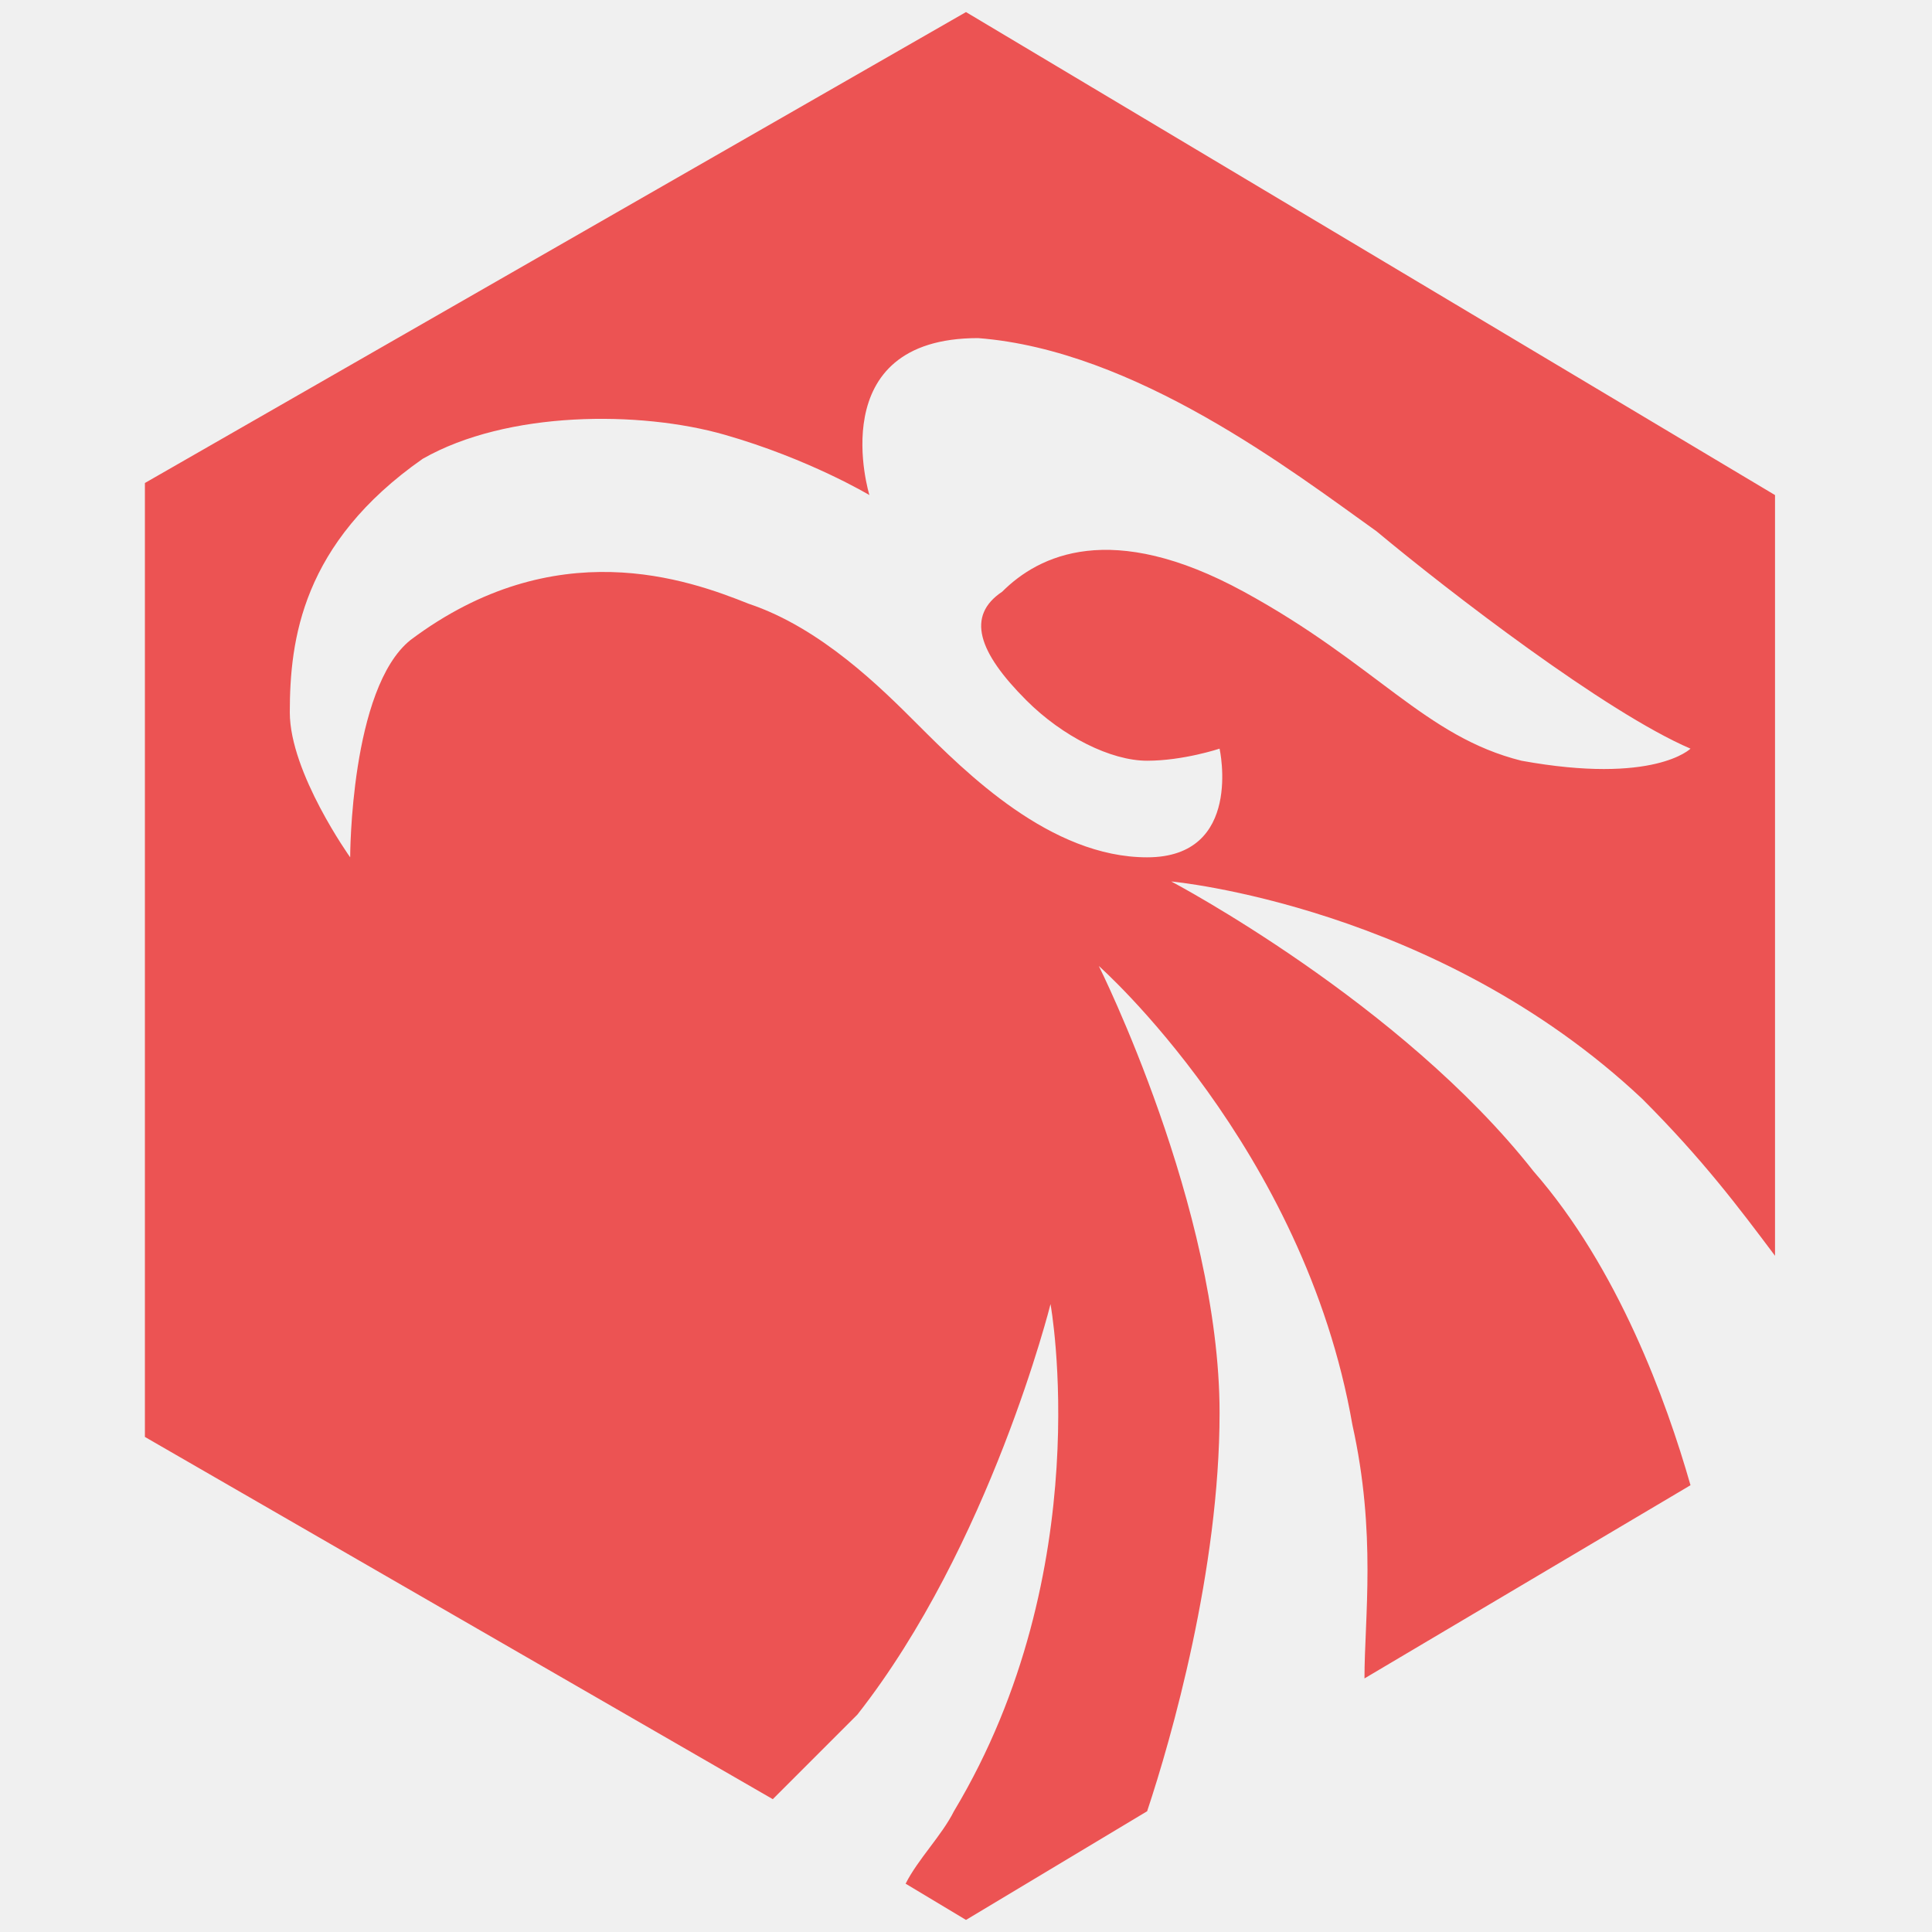
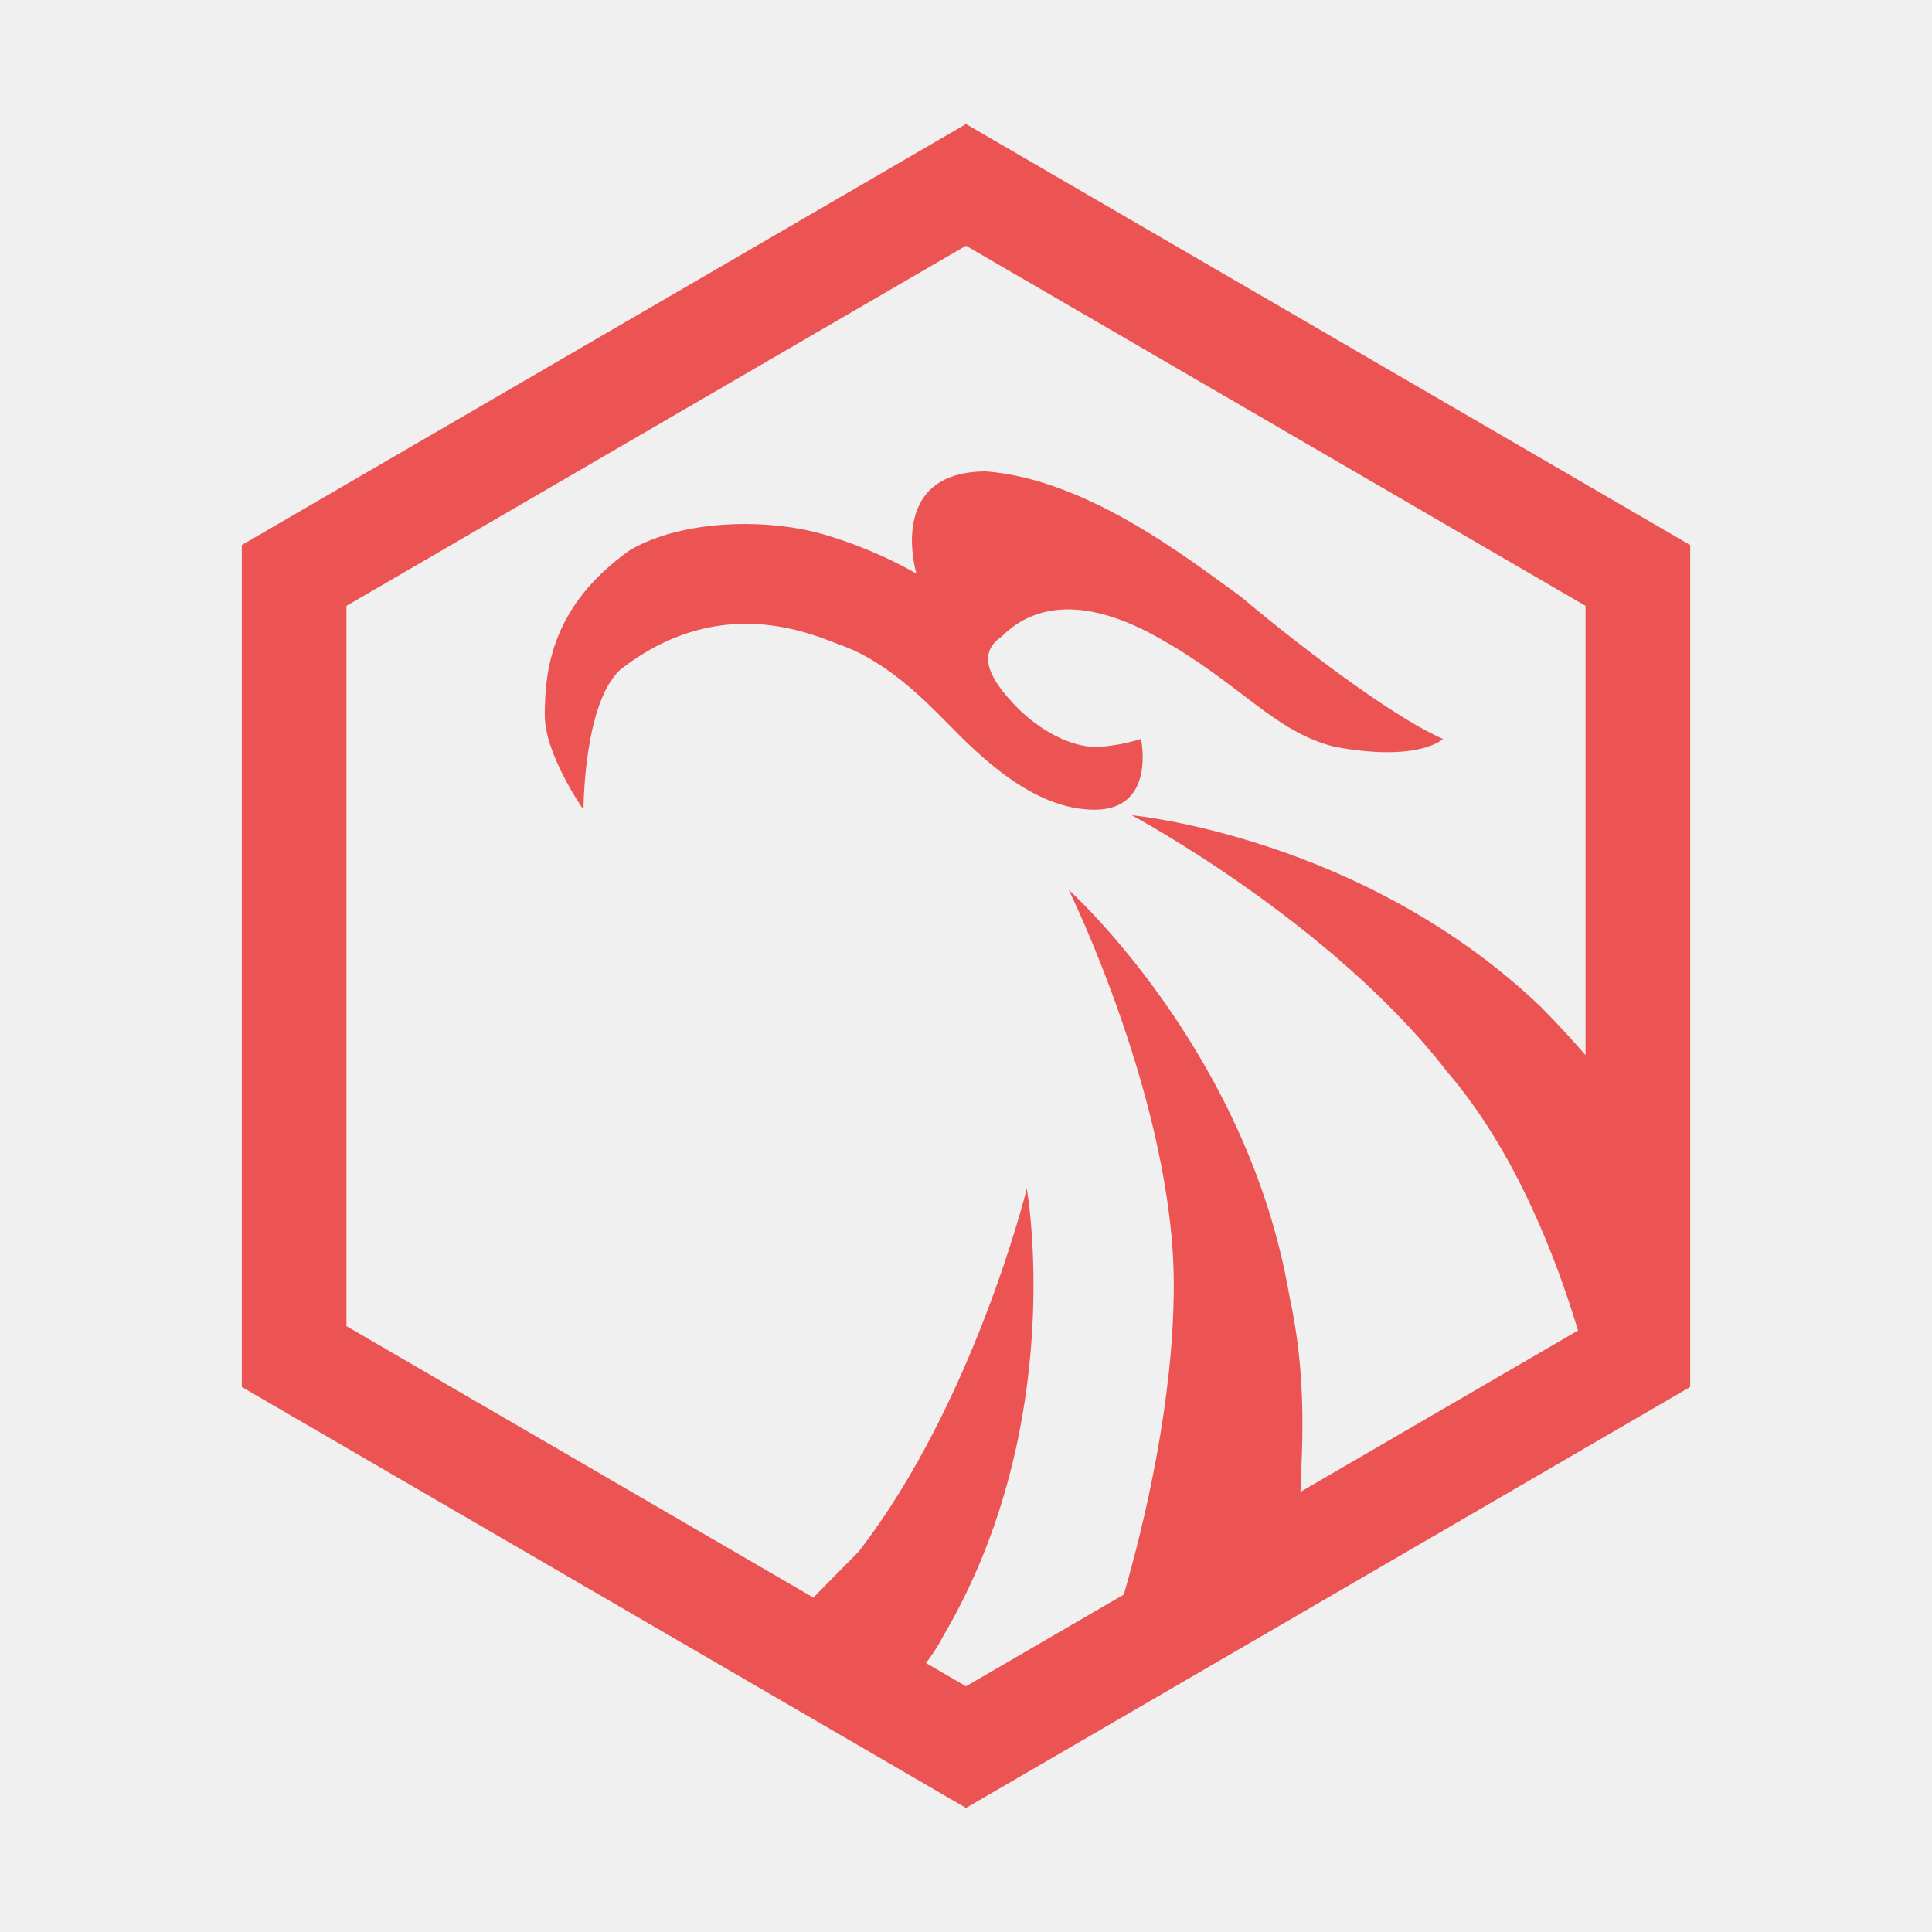
- <svg xmlns="http://www.w3.org/2000/svg" version="1.1" id="图层_1" x="0px" y="0px" viewBox="0 0 16 16" style="enable-background:new 0 0 16 16;" xml:space="preserve">
+ <svg xmlns="http://www.w3.org/2000/svg" version="1.1" id="图层_1" x="0px" y="0px" viewBox="0 0 1024 1024" style="enable-background:new 0 0 1024 1024;" xml:space="preserve">
  <style type="text/css">
- 	.st0{fill:#FFFFFF;}
- 	.st1{fill:#EC5353;}
+ 	.st0{fill:#EC5353;}
+ 	.st1{fill:#FFFFFF;}
	.st2{fill:#616B77;}
</style>
  <g>
-     <path class="st1" d="M6.4,14.9c0.2-0.2,0.5-0.5,0.7-0.7c1.1-1.4,1.6-3.4,1.6-3.4S9.1,13,7.9,15c-0.1,0.2-0.3,0.4-0.4,0.6L8,15.9   L9.5,15c0.2-0.6,0.6-2,0.6-3.3c0-1.7-1-3.7-1-3.7s1.7,1.5,2.1,3.8c0.2,0.9,0.1,1.6,0.1,2.1l2.7-1.6c-0.2-0.7-0.6-1.8-1.3-2.6   c-1.1-1.4-3-2.4-3-2.4s2.2,0.2,3.9,1.8c0.5,0.5,0.8,0.9,1.1,1.3V4.1L8,0.1L1.2,4v7.9L6.4,14.9z M3.5,3.8C4.2,3.4,5.3,3.4,6,3.6   c0.7,0.2,1.2,0.5,1.2,0.5S6.8,2.8,8.1,2.8c1.3,0.1,2.6,1.1,3.3,1.6C12,4.9,13.3,5.9,14,6.2c0,0-0.3,0.3-1.4,0.1   c-0.8-0.2-1.2-0.8-2.3-1.4c-1.1-0.6-1.7-0.3-2,0C8,5.1,8.1,5.4,8.5,5.8c0.3,0.3,0.7,0.5,1,0.5c0.3,0,0.6-0.1,0.6-0.1   s0.2,0.9-0.6,0.9c-0.8,0-1.5-0.7-1.9-1.1C7.3,5.7,6.8,5.2,6.2,5C5.7,4.8,4.6,4.4,3.4,5.3C2.9,5.7,2.9,7.1,2.9,7.1S2.4,6.4,2.4,5.9   C2.4,5.3,2.5,4.5,3.5,3.8z" />
+     <g>
+       <path class="st0" d="M333.885,291.559c28.728-16.68,73.872-16.68,102.6-8.34c28.728,8.34,49.248,20.851,49.248,20.851    s-16.416-54.211,36.936-54.211c53.352,4.17,106.703,45.871,135.431,66.722c24.624,20.851,77.976,62.552,106.703,75.062    c0,0-12.312,12.51-57.456,4.17c-32.832-8.34-49.248-33.361-94.392-58.382s-69.768-12.51-82.08,0    c-12.312,8.34-8.208,20.851,8.208,37.531c12.312,12.51,28.728,20.851,41.04,20.851s24.624-4.17,24.624-4.17    s8.208,37.531-24.624,37.531s-61.56-29.191-77.976-45.871c-12.312-12.51-32.832-33.361-57.456-41.701    c-20.52-8.34-65.664-25.021-114.911,12.51c-20.52,16.68-20.52,75.062-20.52,75.062s-20.52-29.191-20.52-50.041    C288.742,354.11,292.846,320.749,333.885,291.559z" />
+       <path class="st0" d="M512,65.75L128.167,288.875v446.251L512,958.25l383.833-223.124V288.875L512,65.75z M490.816,881.456    c3.38-4.633,6.594-9.266,8.874-13.899c66.787-113.105,44.524-237.521,44.524-237.521s-27.828,113.105-89.049,192.278    c-6.789,6.898-15.645,15.898-24.049,24.437L183.628,702.885V321.116L512,130.23l328.372,190.886v238.127    c-6.935-8.002-14.63-16.39-23.445-25.346C722.313,443.413,599.87,432.102,599.87,432.102s105.746,56.553,166.967,135.726    c35.925,41.719,57.644,97.849,69.538,137.38l-147.112,85.518c1.021-26.769,3.42-61.478-5.909-104.137    c-22.262-130.071-116.877-214.9-116.877-214.9s55.655,113.105,55.655,209.244c0,60.298-14.975,124.397-26.502,164.222L512,893.77    L490.816,881.456z" />
+     </g>
  </g>
</svg>
